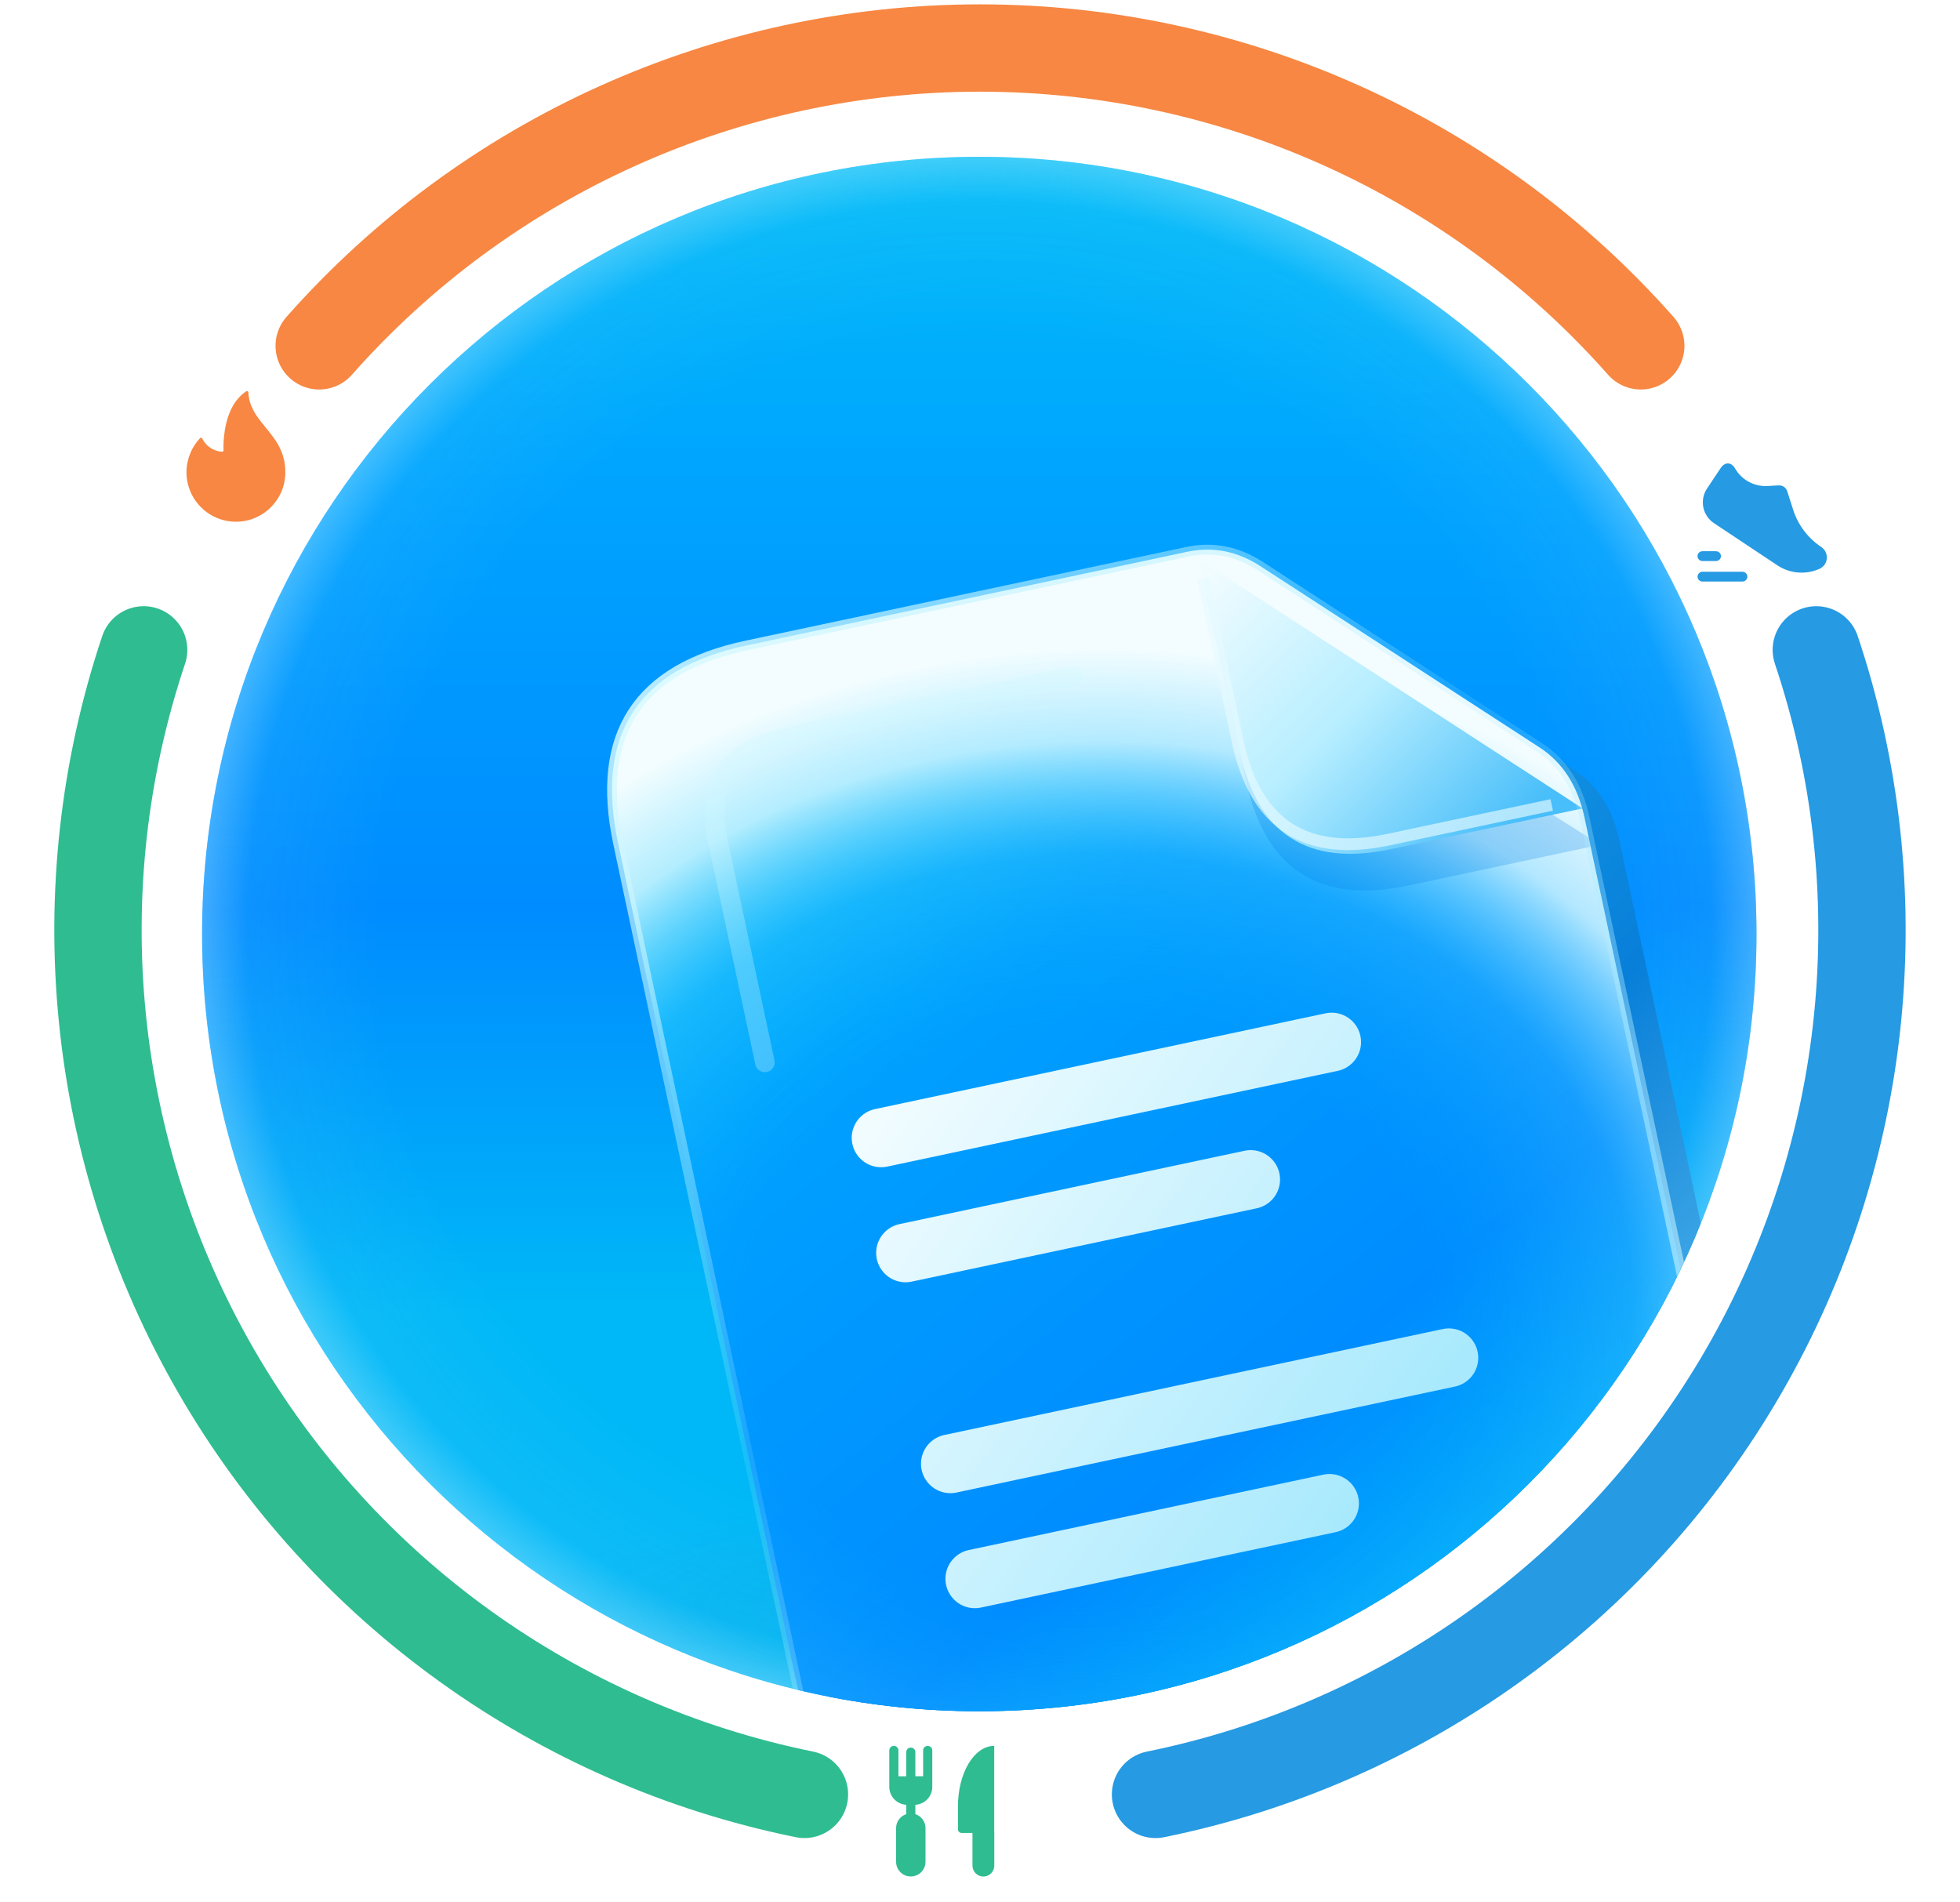
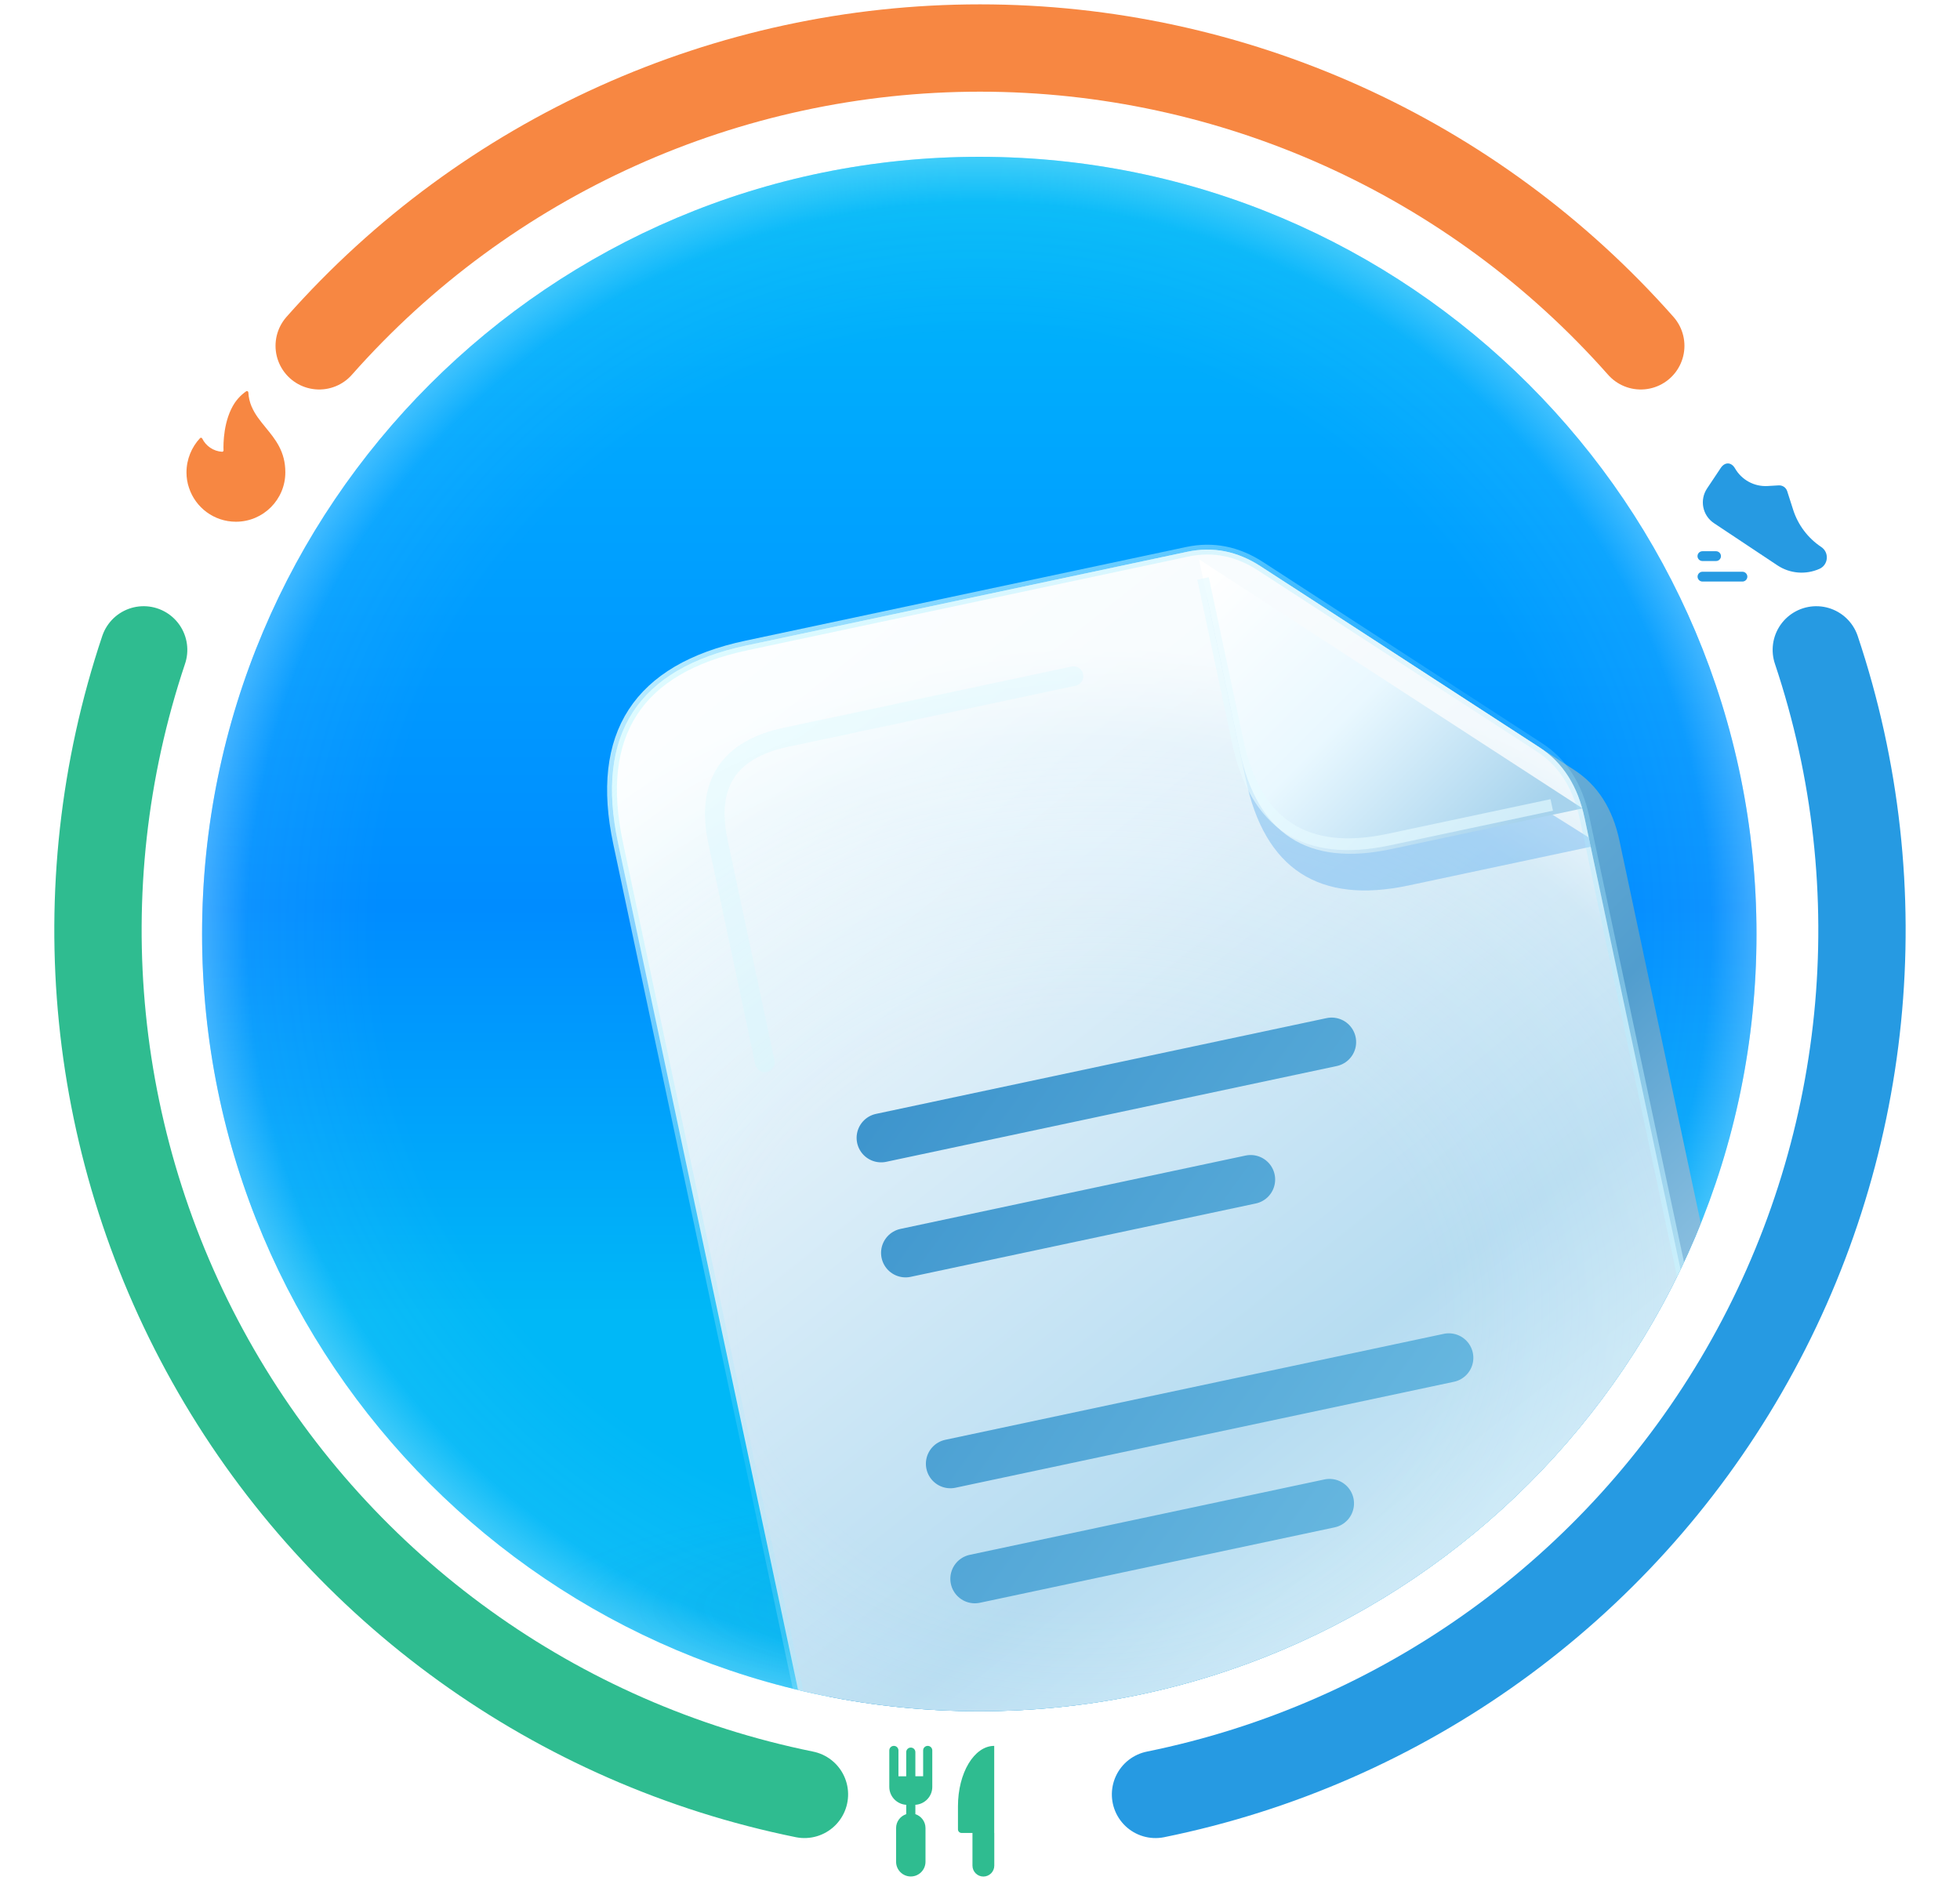
<svg xmlns="http://www.w3.org/2000/svg" width="224.68" height="217.94" viewBox="-10 -16 200 194" fill="none">
  <style>
    #document-entrance{animation:document-in 360ms cubic-bezier(.22,.8,.2,1) both}
    @keyframes document-in{from{opacity:0;transform:translate(18px,28px) rotate(7deg);transform-origin:90px 120px}to{opacity:1;transform:translate(0,0) rotate(0deg);transform-origin:90px 120px}}
    @media(prefers-reduced-motion:reduce){#document-entrance{animation:none}}
  </style>
  <defs>
    <clipPath id="notification-circle-clip" clipPathUnits="userSpaceOnUse">
      <circle cx="89.927" cy="79.307" r="79.307" />
    </clipPath>
    <linearGradient id="head-blue" x1="79" y1="0" x2="79" y2="118" gradientUnits="userSpaceOnUse">
      <stop stop-color="#00BCF7" />
      <stop offset=".28" stop-color="#00A4FF" />
      <stop offset=".65" stop-color="#008CFF" />
      <stop offset="1" stop-color="#00B8F7" />
    </linearGradient>
    <radialGradient id="sphere-edge" cx="0" cy="0" r="1" gradientUnits="userSpaceOnUse" gradientTransform="translate(79.307 79.307) scale(79.307)">
      <stop offset=".77" stop-color="#DBF7FF" stop-opacity="0" />
      <stop offset=".94" stop-color="#DBF7FF" stop-opacity=".06" />
      <stop offset="1" stop-color="#DBF7FF" stop-opacity=".3" />
    </radialGradient>
    <path id="document-shape" d="M59 17H105Q109 17 112 20L136 44Q139 47 139 52V129Q139 146 122 146H59Q42 146 42 129V34Q42 17 59 17Z" />
    <clipPath id="document-clip">
      <use href="#document-shape" />
    </clipPath>
    <linearGradient id="document-blue" x1="59" y1="17" x2="123" y2="145" gradientUnits="userSpaceOnUse">
-       <stop stop-color="#03C6FA" />
-       <stop offset=".3" stop-color="#009FFF" />
-       <stop offset=".66" stop-color="#008CFF" />
-       <stop offset="1" stop-color="#00C5F8" />
+       <stop stop-color="#F5FDFF" />
+       <stop offset=".3" stop-color="#DEEFF9" />
+       <stop offset=".66" stop-color="#B6DCF1" />
+       <stop offset="1" stop-color="#E4F7FC" />
    </linearGradient>
    <linearGradient id="document-depth" x1="55" y1="25" x2="135" y2="145" gradientUnits="userSpaceOnUse">
-       <stop stop-color="#24BDFA" />
-       <stop offset=".55" stop-color="#087FD9" />
-       <stop offset="1" stop-color="#8BDFF7" />
+       <stop stop-color="#A8DAEF" />
+       <stop offset=".55" stop-color="#519DCE" />
+       <stop offset="1" stop-color="#E4F5FC" />
    </linearGradient>
    <radialGradient id="document-glow" cx="0" cy="0" r="1" gradientUnits="userSpaceOnUse" gradientTransform="translate(79 91) rotate(10) scale(80 68)">
-       <stop offset=".43" stop-color="#00BCFB" stop-opacity="0" />
-       <stop offset=".69" stop-color="#65D8FD" stop-opacity=".22" />
-       <stop offset=".86" stop-color="#D3F6FF" stop-opacity=".85" />
-       <stop offset="1" stop-color="#F3FDFF" />
+       <stop offset=".43" stop-color="#E9FBFF" stop-opacity="0" />
+       <stop offset=".86" stop-color="#FFFFFF" stop-opacity=".18" />
+       <stop offset="1" stop-color="#FFFFFF" stop-opacity=".7" />
    </radialGradient>
    <linearGradient id="document-rim" x1="49" y1="17" x2="139" y2="146" gradientUnits="userSpaceOnUse">
      <stop stop-color="#D9FAFF" stop-opacity=".85" />
      <stop offset=".4" stop-color="#9CE7FF" stop-opacity=".15" />
      <stop offset="1" stop-color="#E8FCFF" stop-opacity=".9" />
    </linearGradient>
    <linearGradient id="document-fold" x1="106" y1="20" x2="128" y2="54" gradientUnits="userSpaceOnUse">
-       <stop stop-color="#F1FCFF" />
-       <stop offset=".5" stop-color="#B7EEFF" />
-       <stop offset="1" stop-color="#48BEFA" />
+       <stop stop-color="#FFFFFF" />
+       <stop offset=".5" stop-color="#E9F8FF" />
+       <stop offset="1" stop-color="#A7D3ED" />
    </linearGradient>
    <linearGradient id="document-ink" x1="64" y1="65" x2="109" y2="115" gradientUnits="userSpaceOnUse">
-       <stop stop-color="#F1FCFF" />
-       <stop offset="1" stop-color="#A4E8FD" />
+       <stop stop-color="#3E95CD" />
+       <stop offset="1" stop-color="#68B8E0" />
    </linearGradient>
    <radialGradient id="document-shadow">
      <stop stop-color="#18749E" stop-opacity=".15" />
      <stop offset="1" stop-color="#18749E" stop-opacity="0" />
    </radialGradient>
  </defs>
  <g id="notification-orb" transform="translate(10.62 0)">
    <circle cx="79.307" cy="79.307" r="79.307" fill="url(#head-blue)" />
    <circle cx="79.307" cy="79.307" r="79.307" fill="url(#sphere-edge)" />
  </g>
  <g clip-path="url(#notification-circle-clip)">
    <g id="document-entrance">
      <ellipse cx="100" cy="148" rx="56" ry="12" fill="url(#document-shadow)" />
      <g id="mascot-document" transform="translate(20 25) rotate(-12 90 82)">
        <use href="#document-shape" transform="translate(3 3)" fill="url(#document-depth)" />
        <use href="#document-shape" fill="url(#document-blue)" />
        <g clip-path="url(#document-clip)">
          <use href="#document-shape" fill="url(#document-glow)" />
          <path d="M106 19L140 52H120Q106 52 106 38Z" transform="translate(0 3)" fill="#007CE7" opacity=".24" />
          <path d="M106 18L139 51H119Q106 51 106 38Z" fill="url(#document-fold)" />
          <path d="M106 20V37Q106 50 119 50H136" stroke="#E6FAFF" stroke-opacity=".65" stroke-width="1.2" />
          <path d="M52 59V36Q52 27 61 27H91" stroke="#CFF8FF" stroke-opacity=".3" stroke-width="2" stroke-linecap="round" />
-           <path d="M62 69H109M62 81H98M62 103H114M62 115H99" stroke="url(#document-ink)" stroke-width="6" stroke-linecap="round" />
+           <path d="M62 69H109M62 81H98M62 103H114M62 115H99" stroke="url(#document-ink)" stroke-width="5" stroke-linecap="round" />
        </g>
        <use href="#document-shape" stroke="url(#document-rim)" stroke-width="1" />
      </g>
    </g>
  </g>
  <g id="daily-activity" stroke-width="8.911" stroke-linecap="round">
    <path id="activity-green" d="M22.571 19.288A90 90 0 0 1 157.426 19.288" transform="rotate(240 89.99808 78.9)" stroke="#2FBC90" />
    <path id="activity-blue" d="M22.571 19.288A90 90 0 0 1 157.426 19.288" transform="rotate(120 89.99808 78.9)" stroke="#269AE2" />
    <path id="activity-orange" d="M22.571 19.288A90 90 0 0 1 157.426 19.288" transform="rotate(0 89.99808 78.9)" stroke="#F78742" />
  </g>
  <g id="activity-icons">
    <g id="calories-burned-fill" aria-label="Сожжённые калории" transform="translate(6.07547 22.57033) scale(.6666667)" fill="#F78742">
      <path d="M16.54 7.57L16.52 7.54C15.7 6.54 14.9 5.56 14.41 4.39L14.4 4.38L14.39 4.36C14.12 3.71 13.94 3.01 13.9 2.21C13.89 2.05 13.71 1.94 13.58 2.03C13.36 2.18 13.15 2.34 12.96 2.51C12.53 2.88 12.16 3.32 11.84 3.77C10.06 6.43 10.06 10.14 10.1 11.08C10.1 11.2 10 11.3 9.87 11.29C8.54 11.21 7.4 10.4 6.84 9.27C6.78 9.13 6.6 9.1 6.5 9.21C5.22 10.58 4.43 12.44 4.43 14.45C4.43 15.28 4.56 16.08 4.82 16.82C5.81 19.83 8.65 22 12 22C16.18 22 19.56 18.61 19.56 14.45C19.57 11.24 18.02 9.37 16.54 7.57Z" />
    </g>
    <g id="distance-fill" aria-label="Пройденная дистанция" transform="translate(161.8141 29.31393) scale(.6666667)" fill="#269AE2">
      <path d="M5.66 3.65L3.56 6.8C2.39 8.56 2.86 10.94 4.63 12.11L14.33 18.56C16.24 19.83 18.66 20.03 20.76 19.1C22.14 18.49 22.3 16.59 21.04 15.75C19 14.39 17.49 12.39 16.74 10.05L15.83 7.21C15.65 6.65 15.12 6.29 14.54 6.32L12.83 6.42C10.78 6.54 8.85 5.48 7.83 3.7C7.27 2.74 6.29 2.71 5.66 3.65Z" />
      <path d="M8.98 21.04H2.86C2.45 21.04 2.11 20.7 2.11 20.29C2.11 19.88 2.45 19.54 2.86 19.54H8.98C9.39 19.54 9.73 19.88 9.73 20.29C9.73 20.7 9.39 21.04 8.98 21.04Z" />
      <path d="M4.94 17.9H2.85C2.44 17.9 2.1 17.56 2.1 17.15C2.1 16.74 2.44 16.4 2.85 16.4H4.94C5.35 16.4 5.69 16.74 5.69 17.15C5.69 17.56 5.36 17.9 4.94 17.9Z" />
    </g>
    <g id="calories-eaten-fill" aria-label="Съеденные калории" transform="translate(78.10466 160.8158) scale(.6666667)" fill="#2FBC90">
      <path d="M20.02 15.33V2C16.95 2 14.47 6.14 14.47 11.24V14.78C14.47 15.08 14.72 15.33 15.03 15.33H16.69V20.33C16.69 21.25 17.44 22 18.36 22C19.28 22 20.03 21.25 20.03 20.33V15.33H20.02Z" />
      <path d="M10.54 7.35V2.7C10.54 2.31 10.23 2 9.84 2C9.45 2 9.14 2.31 9.14 2.7V6.65H7.95V2.96C7.95 2.57 7.64 2.26 7.25 2.26C6.86 2.26 6.55 2.57 6.55 2.96V6.66H5.36V2.7C5.36 2.31 5.05 2 4.66 2C4.27 2 3.96 2.31 3.96 2.7V8.28C3.96 9.74 5.11 10.93 6.55 11.02V12.45C5.65 12.75 5 13.58 5 14.58V19.74C5 20.98 6.01 21.99 7.25 21.99C8.49 21.99 9.5 20.98 9.5 19.74V14.58C9.5 13.58 8.85 12.75 7.95 12.45V11.02C9.39 10.93 10.54 9.74 10.54 8.28V7.35Z" />
    </g>
  </g>
</svg>
